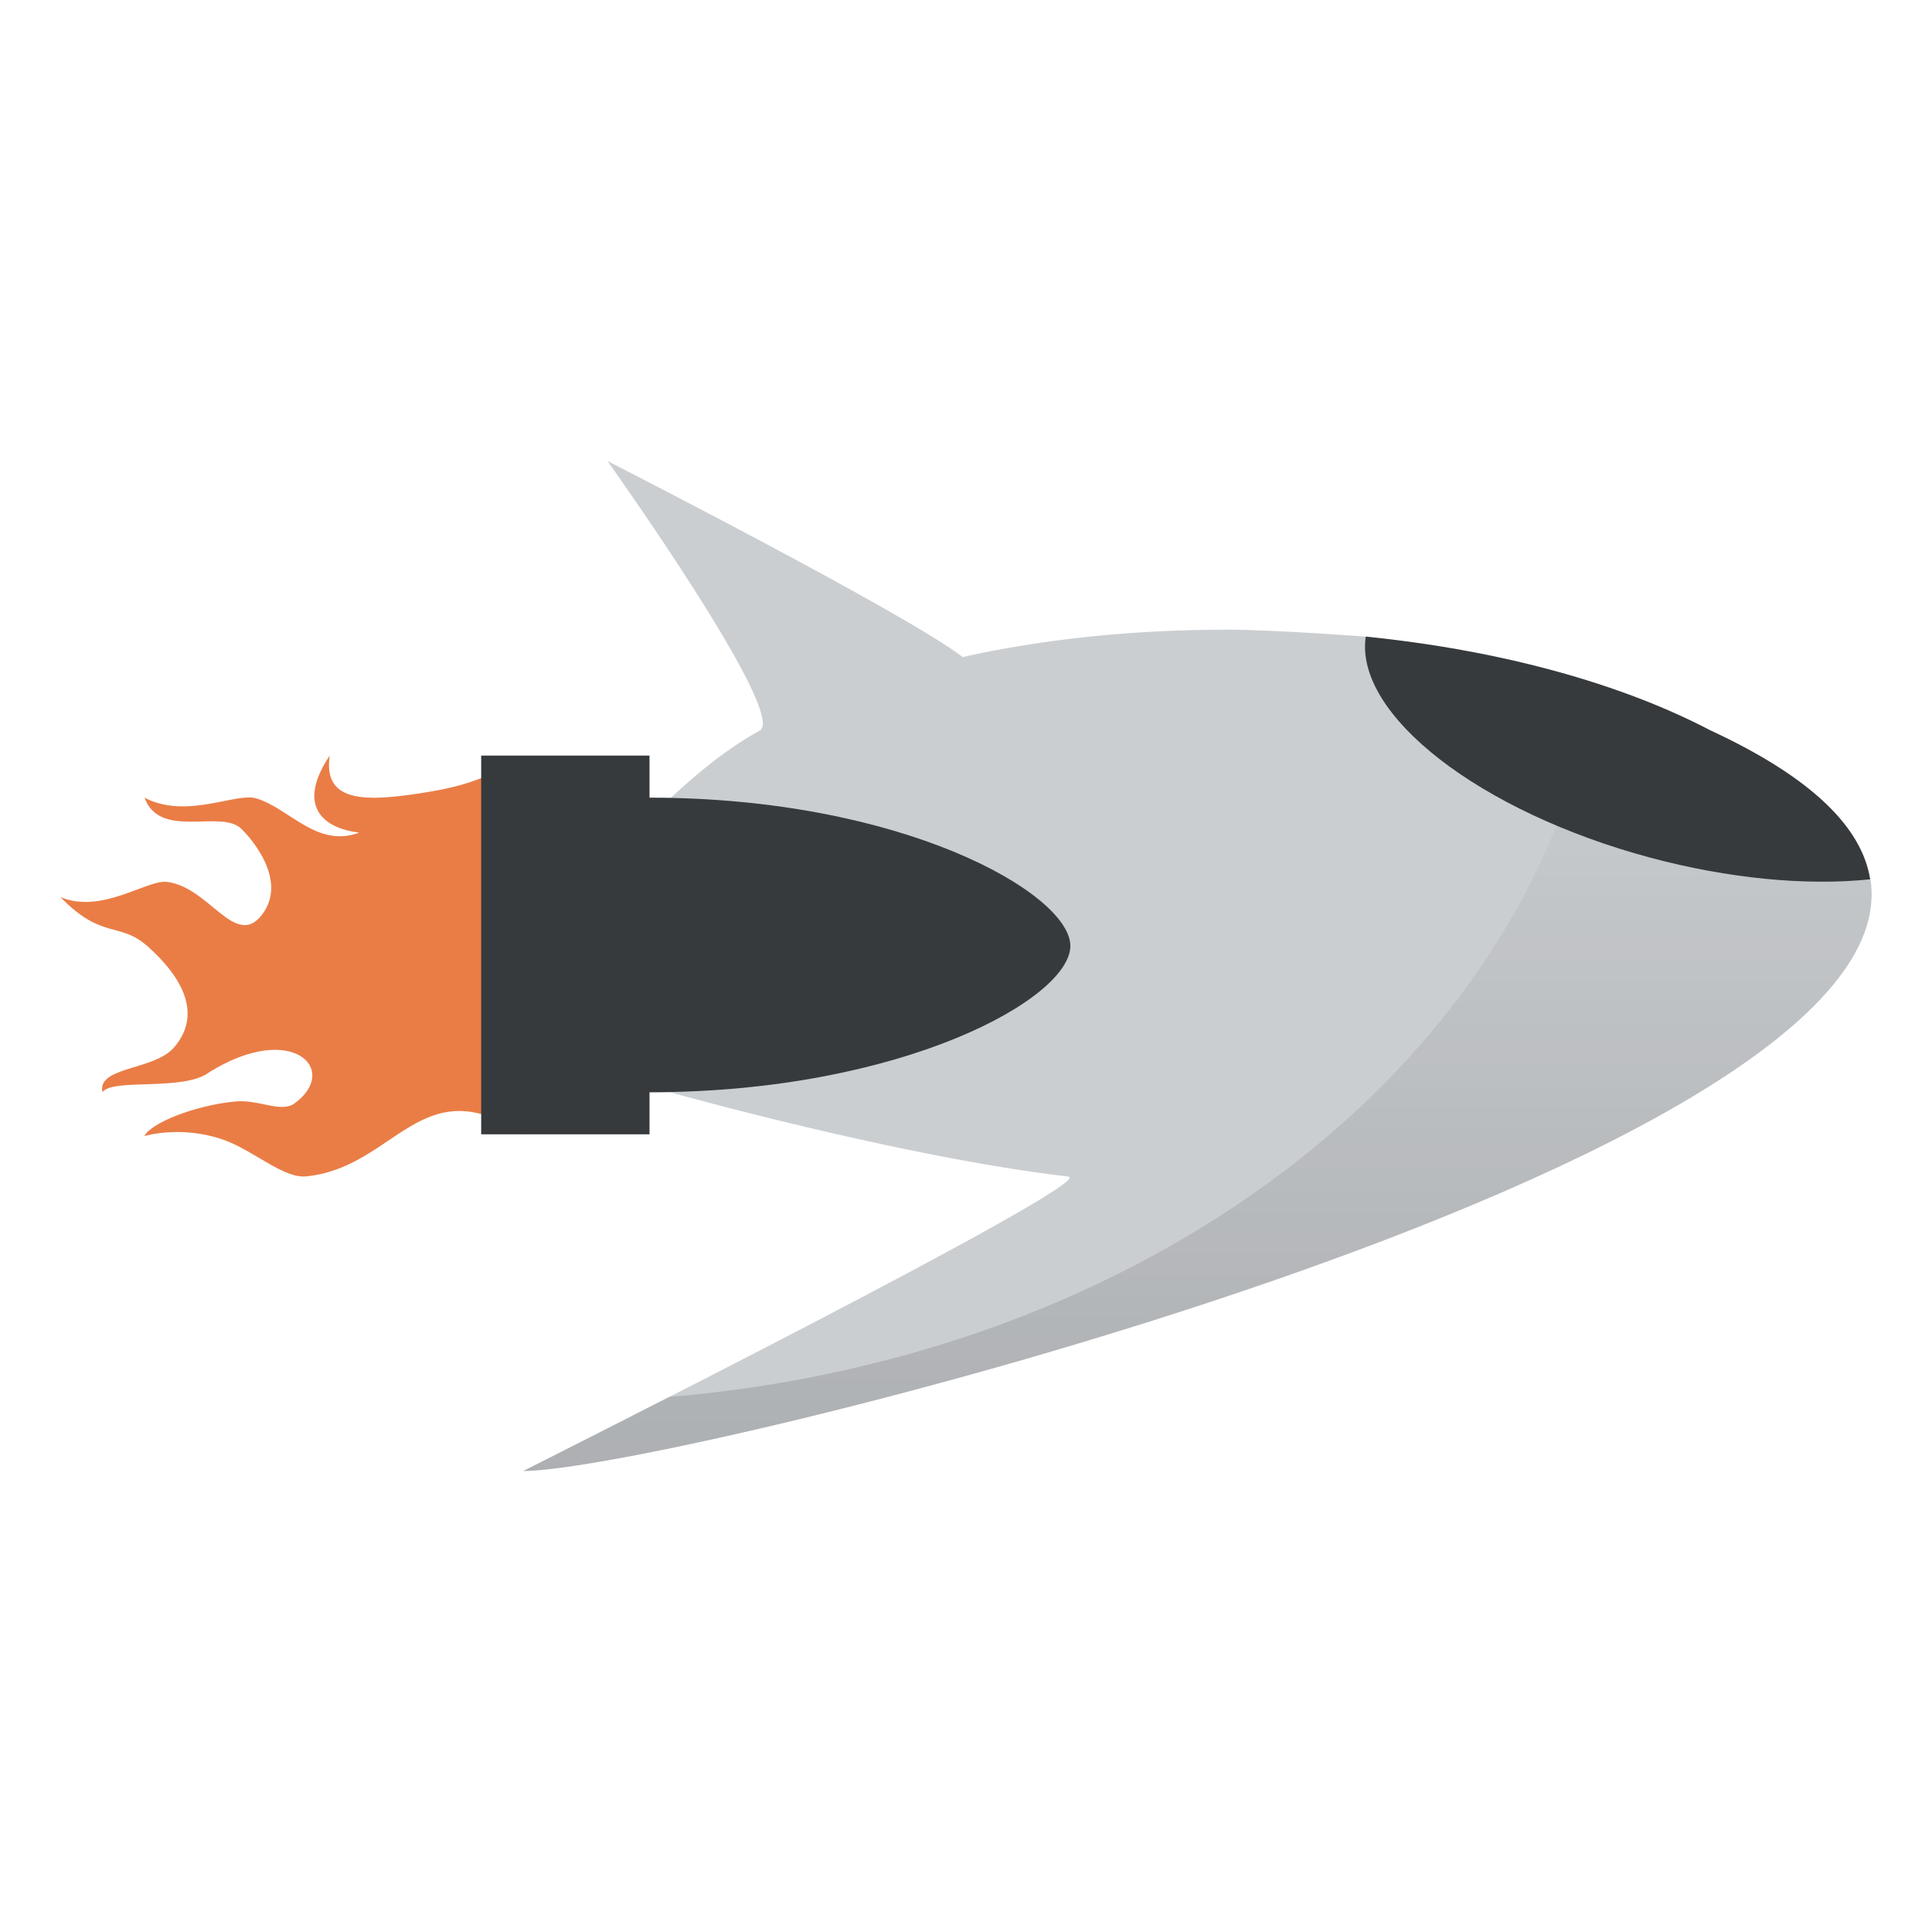
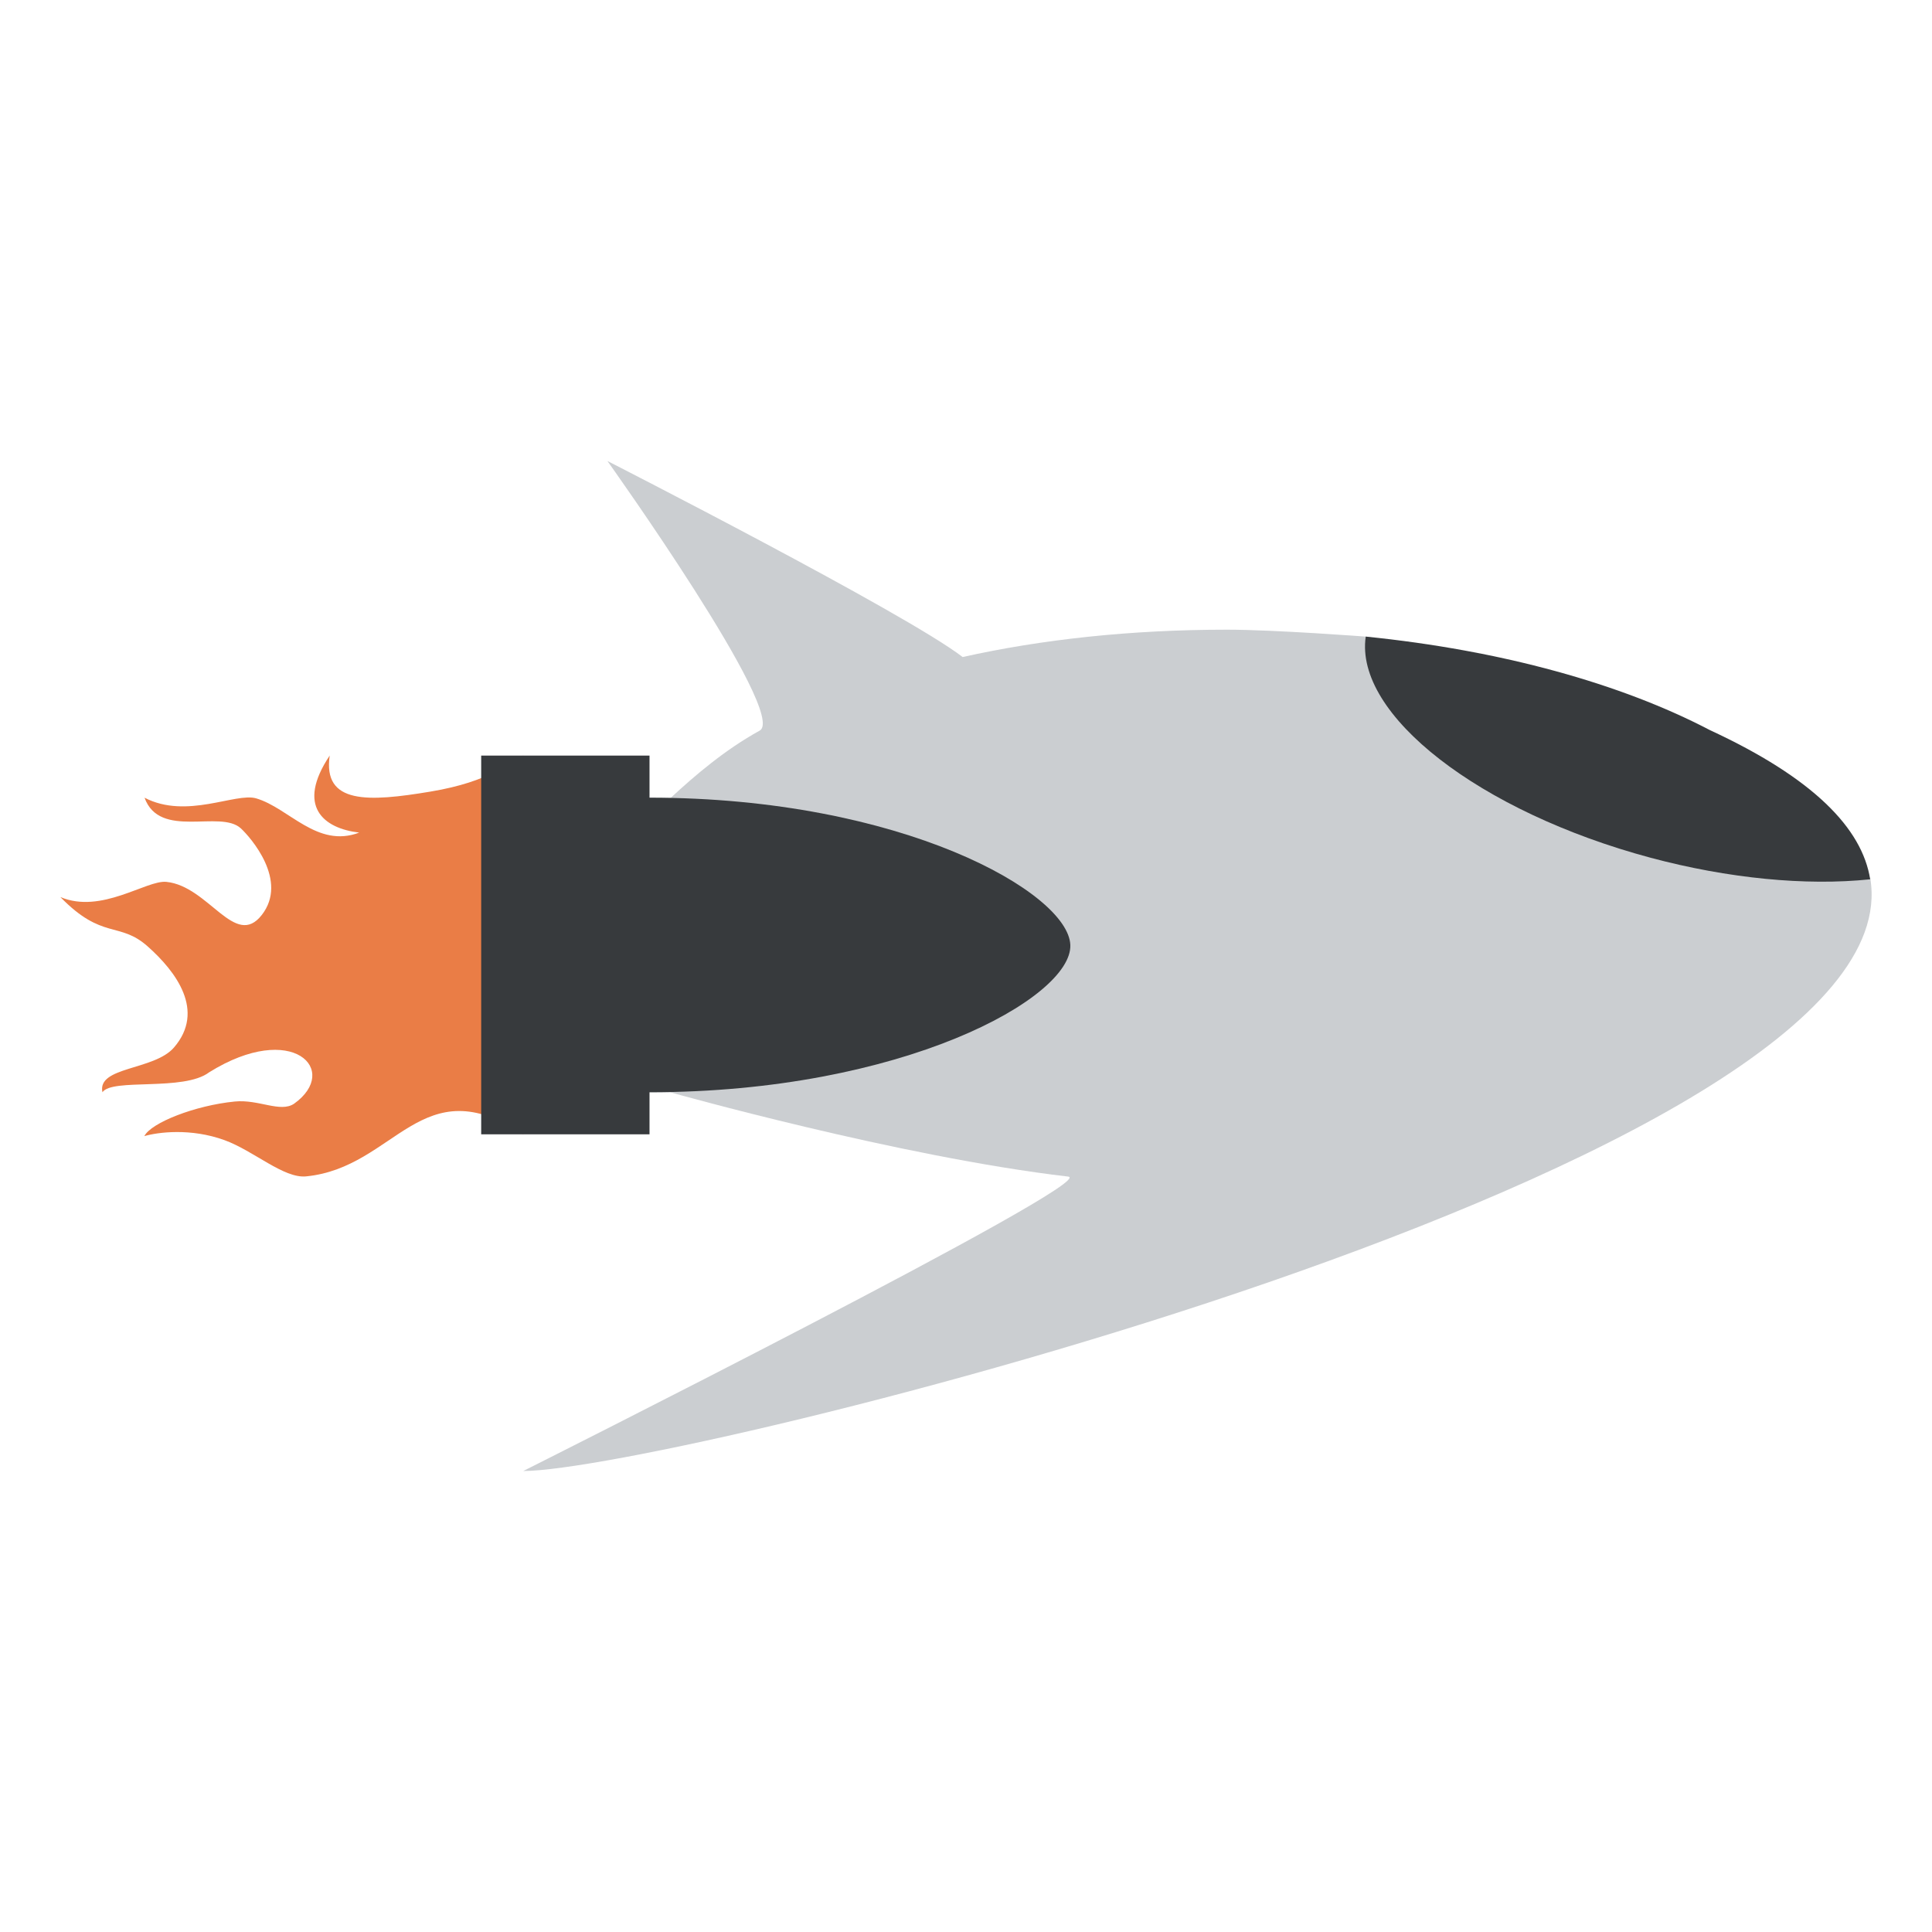
<svg xmlns="http://www.w3.org/2000/svg" width="64" height="64" version="1">
-   <defs>
-     <linearGradient id="a" x1="40" x2="40" y1="49" y2="22.439" gradientUnits="userSpaceOnUse">
-       <stop stop-opacity=".15" offset="0" />
-       <stop stop-opacity="0" offset="1" />
-     </linearGradient>
-   </defs>
-   <g>
-     <g>
-       <path d="m20.122 15.272s6.003 8.403 5.043 8.931c-1.143 0.629-2.132 1.473-2.949 2.229-3.488-0.008-4.882-0.008-4.882-0.008v9.758l4.882 0.005s7.589 2.138 13.169 2.789c1.119 0.131-18.051 9.753-18.051 9.753 4.779 0.001 46.218-10.14 44.621-19.633-3.672-5.617-16.677-8.005-16.677-8.005s-3.041-0.232-4.631-0.232c-3.204 0-6.149 0.324-8.758 0.906-1.87-1.445-11.766-6.493-11.766-6.493z" fill="#cbced1" />
-       <path d="m10.921 25.03c-1.121 1.68-0.207 2.412 0.978 2.551-1.394 0.528-2.323-0.814-3.412-1.134-0.681-0.201-2.305 0.704-3.699-0.022 0.506 1.394 2.511 0.383 3.193 1.018 0.323 0.301 1.578 1.727 0.692 2.865-0.886 1.138-1.757-0.952-3.161-1.095-0.662-0.067-2.152 1.078-3.512 0.503 1.394 1.432 1.949 0.798 2.891 1.634 0.942 0.836 1.92 2.136 0.872 3.35-0.658 0.763-2.557 0.626-2.369 1.482 0.315-0.476 2.691-0.02 3.535-0.661 2.767-1.723 4.36-0.061 2.811 1.042-0.456 0.304-1.171-0.152-1.96-0.074-1.321 0.13-2.773 0.703-2.999 1.146 0.445-0.129 1.536-0.275 2.659 0.135 0.972 0.355 1.958 1.272 2.7 1.199 2.971-0.291 3.811-3.641 7.195-1.394v-12.546c-0.524 0.226-1.031 0.853-3.083 1.195-2.052 0.342-3.566 0.425-3.33-1.195z" fill="#ea7d46" fill-rule="evenodd" />
-       <path d="m21.516 26.424v-1.394h-5.576v12.546h5.576v-1.394c8.364 0 14.008-3.124 13.94-4.879-0.067-1.73-5.576-4.879-13.94-4.879z" fill="#373a3d" />
-       <path d="m52.783 23.188a34.66 27.325 0 0 1-30.625 23.088c-2.65 1.353-4.824 2.453-4.824 2.453 4.779 0.001 46.218-10.142 44.621-19.635-1.747-2.673-5.605-4.605-9.172-5.906z" fill="url(#a)" />
-     </g>
-     <path d="m45.242 21.088a11.031 4.886 15 0 0 9.44 7.327 11.031 4.886 15 0 0 7.27 0.713c-0.267-1.688-1.881-3.355-5.309-4.942-2.933-1.535-6.899-2.643-11.4-3.098z" fill="#373a3d" />
-   </g>
+   <path d="m20.122 15.272s6.003 8.403 5.043 8.931c-1.143 0.629-2.132 1.473-2.949 2.229-3.488-0.008-4.882-0.008-4.882-0.008v9.758l4.882 0.005s7.589 2.138 13.169 2.789c1.119 0.131-18.051 9.753-18.051 9.753 4.779 0.001 46.218-10.14 44.621-19.633-3.672-5.617-16.677-8.005-16.677-8.005s-3.041-0.232-4.631-0.232c-3.204 0-6.149 0.324-8.758 0.906-1.87-1.445-11.766-6.493-11.766-6.493z" fill="#cbced1" />
+   <path d="m10.921 25.03c-1.121 1.68-0.207 2.412 0.978 2.551-1.394 0.528-2.323-0.814-3.412-1.134-0.681-0.201-2.305 0.704-3.699-0.022 0.506 1.394 2.511 0.383 3.193 1.018 0.323 0.301 1.578 1.727 0.692 2.865-0.886 1.138-1.757-0.952-3.161-1.095-0.662-0.067-2.152 1.078-3.512 0.503 1.394 1.432 1.949 0.798 2.891 1.634 0.942 0.836 1.92 2.136 0.872 3.35-0.658 0.763-2.557 0.626-2.369 1.482 0.315-0.476 2.691-0.02 3.535-0.661 2.767-1.723 4.36-0.061 2.811 1.042-0.456 0.304-1.171-0.152-1.96-0.074-1.321 0.13-2.773 0.703-2.999 1.146 0.445-0.129 1.536-0.275 2.659 0.135 0.972 0.355 1.958 1.272 2.7 1.199 2.971-0.291 3.811-3.641 7.195-1.394v-12.546c-0.524 0.226-1.031 0.853-3.083 1.195-2.052 0.342-3.566 0.425-3.33-1.195z" fill="#ea7d46" fill-rule="evenodd" />
+   <path d="m21.516 26.424v-1.394h-5.576v12.546h5.576v-1.394c8.364 0 14.008-3.124 13.94-4.879-0.067-1.73-5.576-4.879-13.94-4.879z" fill="#373a3d" />
+   <path d="m45.242 21.088a11.031 4.886 15 0 0 9.44 7.327 11.031 4.886 15 0 0 7.27 0.713c-0.267-1.688-1.881-3.355-5.309-4.942-2.933-1.535-6.899-2.643-11.4-3.098z" fill="#373a3d" />
</svg>
